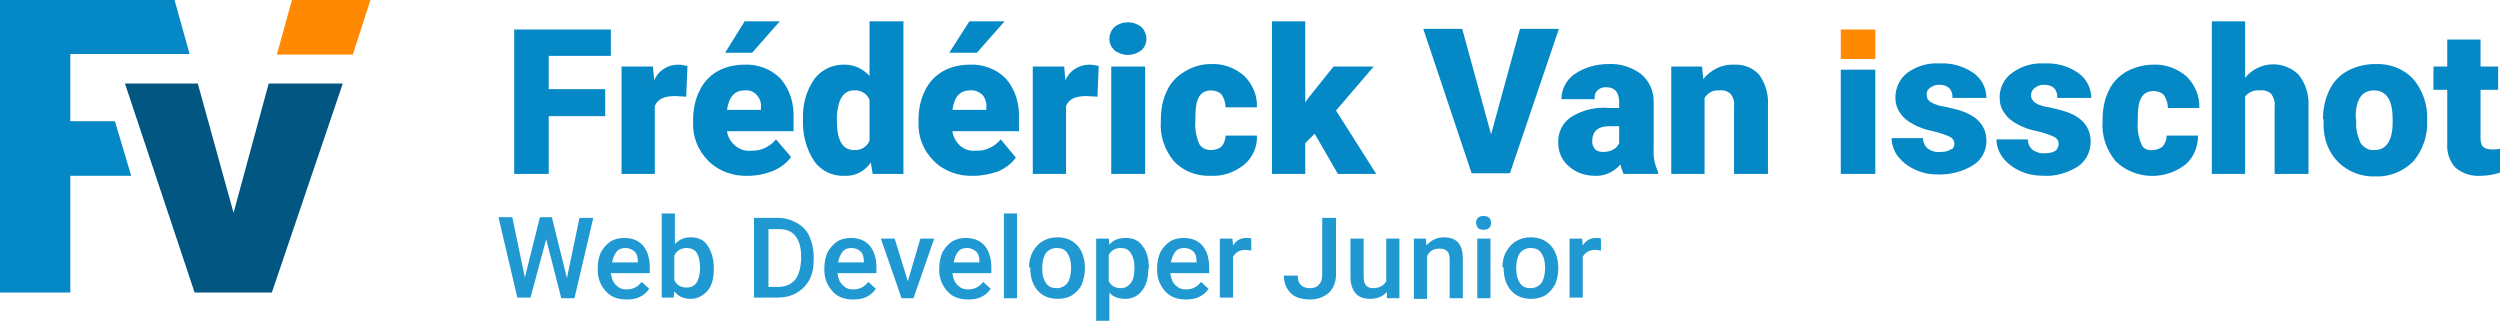
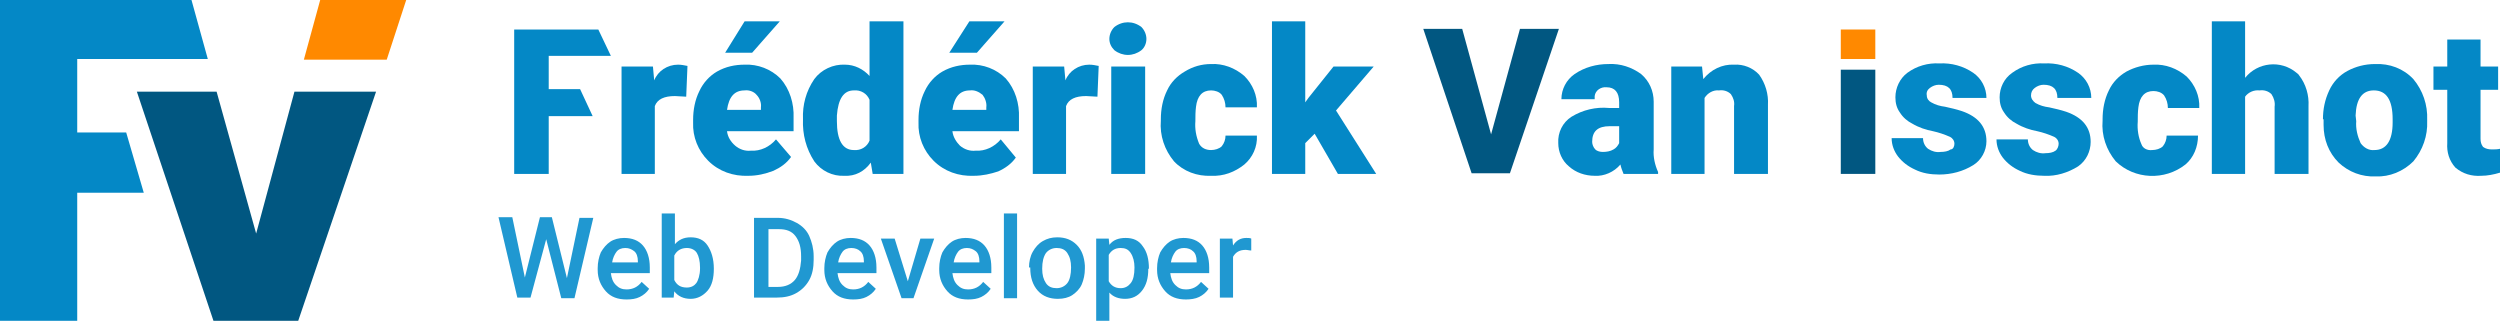
<svg xmlns="http://www.w3.org/2000/svg" version="1.1" id="Calque_1" x="0px" y="0px" viewBox="0 0 398.2 52.4" style="enable-background:new 0 0 398.2 52.4;" xml:space="preserve">
  <style type="text/css">
	.st0{fill:#0488C6;}
- 	.st1{fill:#FF8900;}
- 	.st2{fill:#015781;}
+ 	.st1{fill:#015781;}
+ 	.st2{fill:#FF8900;}
	.st3{enable-background:new    ;}
	.st4{fill:#2098D1;}
</style>
-   <g id="Calque_2_1_">
-     <g id="Calque_2-2">
-       <g id="Footer">
-         <g>
-           <g>
-             <path class="st0" d="M96.4,18.5h-9v9.2h-5.5v-23h15.4v4.2h-9.9v5.3h9L96.4,18.5z" />
-             <path class="st0" d="M109.3,15.4l-1.8-0.1c-1.7,0-2.8,0.5-3.2,1.6v10.8H99V10.6h5l0.2,2.2c0.6-1.5,2.1-2.5,3.8-2.5       c0.5,0,1,0.1,1.5,0.2L109.3,15.4z" />
-             <path class="st0" d="M119.2,28c-2.4,0.1-4.7-0.7-6.4-2.4c-1.6-1.6-2.5-3.8-2.4-6.1v-0.4c0-1.6,0.3-3.2,1-4.6       c0.6-1.3,1.6-2.4,2.8-3.1c1.4-0.8,2.9-1.1,4.4-1.1c2.1-0.1,4.2,0.7,5.7,2.2c1.5,1.7,2.2,4,2.1,6.3v2.1h-10.6       c0.1,0.9,0.6,1.7,1.3,2.3c0.7,0.6,1.6,0.9,2.5,0.8c1.5,0.1,3-0.6,4-1.8L126,25c-0.7,1-1.7,1.7-2.8,2.2       C121.9,27.7,120.6,28,119.2,28z M118.6,3.4h5.6l-4.4,5h-4.3L118.6,3.4z M118.6,14.4c-1.6,0-2.5,1-2.8,3.1h5.4v-0.4       c0.1-0.7-0.2-1.5-0.7-2C120.1,14.6,119.3,14.3,118.6,14.4L118.6,14.4z" />
-             <path class="st0" d="M127.9,19c-0.1-2.3,0.5-4.5,1.8-6.4c1.1-1.5,3-2.4,4.9-2.3c1.5,0,2.9,0.7,3.9,1.8V3.4h5.4v24.3H139       l-0.3-1.8c-1,1.4-2.5,2.2-4.2,2.1c-1.9,0.1-3.7-0.8-4.8-2.3C128.4,23.7,127.8,21.4,127.9,19z M133.3,19.3c0,3,0.9,4.6,2.7,4.6       c1.1,0.1,2.1-0.5,2.5-1.5v-6.5c-0.4-1-1.4-1.6-2.5-1.5c-1.6,0-2.5,1.3-2.7,4L133.3,19.3z" />
-             <path class="st0" d="M155.1,28c-2.4,0.1-4.7-0.7-6.4-2.4c-1.6-1.6-2.5-3.8-2.4-6.1v-0.4c0-1.6,0.3-3.2,1-4.6       c0.6-1.3,1.6-2.4,2.8-3.1c1.4-0.8,2.9-1.1,4.4-1.1c2.1-0.1,4.2,0.7,5.7,2.2c1.5,1.7,2.2,4,2.1,6.3v2.1h-10.6       c0.1,0.9,0.6,1.7,1.2,2.3c0.7,0.6,1.6,0.9,2.5,0.8c1.5,0.1,3-0.6,4-1.8l2.4,2.9c-0.7,1-1.7,1.7-2.8,2.2       C157.8,27.7,156.5,28,155.1,28z M154.4,3.4h5.6l-4.4,5h-4.4L154.4,3.4z M154.5,14.4c-1.6,0-2.5,1-2.8,3.1h5.4v-0.4       c0.1-0.7-0.2-1.5-0.6-2C155.9,14.6,155.2,14.3,154.5,14.4L154.5,14.4z" />
-             <path class="st0" d="M174.8,15.4l-1.8-0.1c-1.7,0-2.8,0.5-3.2,1.6v10.8h-5.3V10.6h5l0.2,2.2c0.6-1.5,2.1-2.5,3.8-2.5       c0.5,0,1,0.1,1.5,0.2L174.8,15.4z" />
-             <path class="st0" d="M176.7,6.2c0-0.7,0.3-1.4,0.8-1.9c1.3-1,3-1,4.3,0c0.5,0.5,0.8,1.2,0.8,1.9c0,0.7-0.3,1.4-0.8,1.8       c-1.3,1-3,1-4.3,0C177,7.5,176.7,6.9,176.7,6.2z M182.4,27.7H177V10.6h5.4L182.4,27.7z" />
-             <path class="st0" d="M192.9,23.9c0.6,0,1.3-0.2,1.7-0.6c0.4-0.5,0.6-1.1,0.6-1.7h5c0.1,1.8-0.7,3.5-2,4.6       c-1.5,1.2-3.3,1.9-5.3,1.8c-2.2,0.1-4.4-0.7-5.9-2.3c-1.5-1.8-2.3-4.1-2.1-6.5V19c0-1.6,0.3-3.2,1-4.6c0.6-1.3,1.6-2.3,2.8-3       c1.3-0.8,2.7-1.2,4.2-1.2c1.9-0.1,3.8,0.6,5.3,1.9c1.3,1.3,2.1,3.1,2,5h-5c0-0.7-0.2-1.4-0.6-2c-0.4-0.5-1.1-0.7-1.7-0.7       c-1.4,0-2.2,0.9-2.4,2.6c-0.1,0.8-0.1,1.5-0.1,2.3c-0.1,1.2,0.1,2.4,0.6,3.6C191.4,23.6,192.1,23.9,192.9,23.9z" />
-             <path class="st0" d="M209.4,21.3l-1.5,1.5v4.9h-5.3V3.4h5.3v12.9l0.5-0.7l4-5h6.4l-6,7l6.4,10.1h-6.1L209.4,21.3z" />
-             <path class="st0" d="M237.5,21.4l4.6-16.8h6.2l-7.8,23h-6.1l-7.7-23h6.2L237.5,21.4z" />
-             <path class="st0" d="M258.6,27.7c-0.2-0.5-0.4-1-0.5-1.5c-1,1.2-2.6,1.9-4.1,1.8c-1.5,0-3-0.5-4.1-1.5       c-1.1-0.9-1.7-2.3-1.7-3.7c-0.1-1.7,0.7-3.3,2.1-4.2c1.8-1.1,3.9-1.6,6-1.4h1.6v-0.9c0-1.6-0.7-2.4-2-2.4       c-0.9-0.1-1.8,0.5-1.9,1.4c0,0.2,0,0.3,0,0.5h-5.3c0-1.6,0.8-3.1,2.1-4c1.6-1.1,3.5-1.6,5.4-1.6c1.9-0.1,3.7,0.5,5.2,1.6       c1.3,1.1,2,2.7,2,4.4v7.6c-0.1,1.2,0.2,2.5,0.7,3.6v0.3L258.6,27.7z M255.3,24.2c0.6,0,1.2-0.1,1.7-0.4c0.4-0.2,0.7-0.6,0.9-1       v-2.7h-1.5c-1.9,0-2.8,0.8-2.8,2.5c0,0.4,0.2,0.9,0.5,1.2C254.4,24.1,254.9,24.2,255.3,24.2z" />
-             <path class="st0" d="M271.1,10.6l0.2,2c1.2-1.5,3-2.4,4.9-2.3c1.5-0.1,3,0.5,4,1.6c1,1.4,1.5,3.1,1.4,4.8v11h-5.4V16.9       c0.1-0.7-0.1-1.3-0.5-1.9c-0.5-0.5-1.2-0.7-1.9-0.6c-0.9-0.1-1.8,0.4-2.3,1.2v12.1h-5.3V10.6H271.1z" />
-             <path class="st0" d="M311.3,22.9c0-0.5-0.3-0.9-0.7-1.1c-0.9-0.4-1.8-0.7-2.7-0.9c-1.1-0.2-2.3-0.6-3.3-1.2       c-0.8-0.4-1.5-1-2-1.8c-0.5-0.7-0.7-1.5-0.7-2.4c0-1.5,0.7-3,1.9-3.9c1.5-1.1,3.3-1.6,5.1-1.5c1.9-0.1,3.8,0.4,5.4,1.5       c1.3,0.9,2.1,2.4,2.1,4h-5.4c0-1.4-0.7-2.1-2.2-2.1c-0.5,0-1,0.2-1.4,0.5c-0.4,0.3-0.6,0.7-0.5,1.2c0,0.5,0.3,0.9,0.7,1.1       c0.7,0.4,1.4,0.6,2.2,0.7c0.9,0.2,1.8,0.4,2.7,0.7c2.6,0.9,3.9,2.5,3.9,4.8c0,1.5-0.8,3-2.1,3.8c-1.6,1-3.5,1.5-5.4,1.5       c-1.4,0-2.7-0.2-3.9-0.8c-1.1-0.5-2-1.2-2.7-2.1c-0.6-0.8-1-1.8-1-2.9h5c0,0.7,0.3,1.3,0.8,1.7c0.6,0.4,1.3,0.6,2,0.5       c0.6,0,1.2-0.1,1.6-0.4C311.1,23.8,311.3,23.3,311.3,22.9z" />
-             <path class="st0" d="M327.9,22.9c0-0.5-0.3-0.9-0.7-1.1c-0.9-0.4-1.8-0.7-2.7-0.9c-1.1-0.2-2.3-0.6-3.3-1.2       c-0.8-0.4-1.5-1-2-1.8c-0.5-0.7-0.7-1.5-0.7-2.4c0-1.5,0.7-3,2-3.9c1.5-1.1,3.3-1.6,5.1-1.5c1.9-0.1,3.8,0.4,5.4,1.5       c1.3,0.9,2.1,2.4,2.1,4h-5.4c0-1.4-0.7-2.1-2.2-2.1c-0.5,0-1,0.2-1.4,0.5c-0.4,0.3-0.6,0.7-0.6,1.2c0,0.5,0.3,0.9,0.7,1.2       c0.7,0.4,1.4,0.6,2.2,0.7c0.9,0.2,1.8,0.4,2.7,0.7c2.6,0.9,3.9,2.5,3.9,4.8c0,1.5-0.7,3-2,3.9c-1.6,1-3.5,1.6-5.4,1.5       c-1.3,0-2.7-0.2-3.9-0.8c-1.1-0.5-2-1.2-2.7-2.1c-0.6-0.8-1-1.8-1-2.9h5c0,0.7,0.3,1.3,0.8,1.7c0.6,0.4,1.3,0.6,2,0.5       c0.6,0,1.2-0.1,1.6-0.4C327.7,23.8,327.9,23.3,327.9,22.9z" />
-             <path class="st0" d="M342.8,23.9c0.6,0,1.3-0.2,1.7-0.6c0.4-0.5,0.6-1.1,0.6-1.7h5c0,1.8-0.7,3.5-2,4.6       c-3.3,2.6-8.1,2.4-11.1-0.5c-1.5-1.8-2.3-4.1-2.1-6.5V19c0-1.6,0.3-3.2,1-4.6c0.6-1.3,1.6-2.3,2.8-3c1.3-0.7,2.8-1.1,4.3-1.1       c1.9-0.1,3.8,0.6,5.3,1.9c1.3,1.3,2.1,3.1,2,5h-5c0-0.7-0.2-1.4-0.6-2c-0.4-0.5-1.1-0.7-1.7-0.7c-1.4,0-2.2,0.9-2.4,2.6       c-0.1,0.8-0.1,1.5-0.1,2.3c-0.1,1.2,0.1,2.5,0.6,3.6C341.3,23.6,342,24,342.8,23.9z" />
-             <path class="st0" d="M357.6,12.4c2-2.5,5.7-2.9,8.2-0.8c0.1,0.1,0.3,0.2,0.4,0.4c1.1,1.4,1.6,3.2,1.5,4.9v10.8h-5.4V17       c0.1-0.7-0.1-1.4-0.5-2c-0.5-0.5-1.2-0.7-1.9-0.6c-0.9-0.1-1.8,0.3-2.3,1v12.3h-5.3V3.4h5.3V12.4z" />
-             <path class="st0" d="M370,19c0-1.6,0.3-3.1,1-4.6c0.6-1.3,1.6-2.4,2.9-3.1c1.3-0.7,2.8-1.1,4.4-1.1c2.3-0.1,4.5,0.7,6.1,2.4       c1.5,1.8,2.3,4.1,2.2,6.5v0.2c0.1,2.3-0.7,4.6-2.2,6.4c-1.6,1.6-3.8,2.5-6,2.4c-2.2,0.1-4.3-0.7-5.9-2.2       c-1.6-1.6-2.4-3.7-2.4-6V19z M375.3,19.3c-0.1,1.2,0.2,2.4,0.7,3.5c0.5,0.7,1.3,1.2,2.2,1.1c1.9,0,2.9-1.5,2.9-4.4V19       c0-3.1-1-4.6-3-4.6c-1.8,0-2.8,1.3-2.9,4L375.3,19.3z" />
-             <path class="st0" d="M395.1,6.3v4.3h2.8v3.7h-2.8v7.8c0,0.5,0.1,0.9,0.4,1.3c0.4,0.3,0.9,0.4,1.4,0.4c0.4,0,0.9,0,1.3-0.1v3.8       c-1,0.3-2,0.5-3,0.5c-1.5,0.1-2.9-0.3-4.1-1.3c-1-1.1-1.4-2.5-1.3-3.9v-8.5h-2.2v-3.7h2.2V6.3H395.1z" />
-             <g>
-               <rect x="293.2" y="4.7" class="st1" width="5.5" height="4.7" />
-               <rect x="293.2" y="11.1" class="st0" width="5.5" height="16.6" />
-             </g>
-           </g>
-           <g>
-             <path class="st0" d="M20.9,28h-9.7v18.6H0V0h27.8l2.4,8.6h-19v10.7h7.1L20.9,28z" />
-             <polygon class="st1" points="56.2,8.7 59,0 46.5,0 44.1,8.7      " />
-             <polygon class="st2" points="42.8,13.3 37.2,33.9 31.5,13.3 19.9,13.3 31,46.6 43.3,46.6 54.6,13.3      " />
-           </g>
-           <g class="st3">
-             <path class="st4" d="M90.3,44.3l2-9.6h2.2l-3,12.8h-2.1L87,38.1l-2.5,9.3h-2.1l-3-12.8h2.2l2,9.6l2.4-9.6h1.9L90.3,44.3z" />
-             <path class="st4" d="M99.8,47.7c-1.4,0-2.5-0.4-3.3-1.3c-0.8-0.9-1.3-2-1.3-3.4v-0.3c0-0.9,0.2-1.8,0.5-2.5       c0.4-0.7,0.9-1.3,1.5-1.7s1.4-0.6,2.2-0.6c1.3,0,2.3,0.4,3,1.2s1.1,2,1.1,3.5v0.9h-6.2c0.1,0.8,0.3,1.4,0.8,1.9s1,0.7,1.7,0.7       c1,0,1.8-0.4,2.4-1.2l1.2,1.1c-0.4,0.6-0.9,1-1.5,1.3S100.6,47.7,99.8,47.7z M99.6,39.5c-0.6,0-1.1,0.2-1.4,0.6s-0.6,1-0.7,1.7       h4.1v-0.2c0-0.7-0.2-1.3-0.6-1.6C100.6,39.7,100.2,39.5,99.6,39.5z" />
-             <path class="st4" d="M113.7,42.8c0,1.5-0.3,2.7-1,3.5s-1.6,1.3-2.7,1.3c-1.1,0-2-0.4-2.6-1.2l-0.1,1h-1.9V34h2.1v4.9       c0.6-0.7,1.4-1.1,2.5-1.1c1.2,0,2.1,0.4,2.7,1.3s1,2.1,1,3.6V42.8z M111.5,42.6c0-1-0.2-1.8-0.5-2.3s-0.9-0.8-1.6-0.8       c-0.9,0-1.6,0.4-2,1.2v3.9c0.4,0.8,1,1.2,2,1.2c0.7,0,1.2-0.3,1.5-0.7s0.6-1.3,0.6-2.3V42.6z" />
-             <path class="st4" d="M120.1,47.5V34.7h3.8c1.1,0,2.1,0.3,3,0.8s1.6,1.2,2,2.1s0.7,2,0.7,3.2v0.6c0,1.2-0.2,2.3-0.7,3.2       s-1.2,1.6-2.1,2.1s-1.9,0.7-3.1,0.7H120.1z M122.4,36.5v9.2h1.5c1.2,0,2.1-0.4,2.7-1.1c0.6-0.7,0.9-1.8,1-3.1v-0.7       c0-1.4-0.3-2.4-0.9-3.2s-1.5-1.1-2.6-1.1H122.4z" />
-             <path class="st4" d="M135.9,47.7c-1.4,0-2.5-0.4-3.3-1.3c-0.8-0.9-1.3-2-1.3-3.4v-0.3c0-0.9,0.2-1.8,0.5-2.5       c0.4-0.7,0.9-1.3,1.5-1.7s1.4-0.6,2.2-0.6c1.3,0,2.3,0.4,3,1.2s1.1,2,1.1,3.5v0.9h-6.2c0.1,0.8,0.3,1.4,0.8,1.9s1,0.7,1.7,0.7       c1,0,1.8-0.4,2.4-1.2l1.2,1.1c-0.4,0.6-0.9,1-1.5,1.3S136.7,47.7,135.9,47.7z M135.6,39.5c-0.6,0-1.1,0.2-1.4,0.6       s-0.6,1-0.7,1.7h4.1v-0.2c0-0.7-0.2-1.3-0.6-1.6C136.7,39.7,136.2,39.5,135.6,39.5z" />
-             <path class="st4" d="M144.6,44.8l2-6.8h2.2l-3.3,9.5h-1.9l-3.3-9.5h2.2L144.6,44.8z" />
-             <path class="st4" d="M154.2,47.7c-1.4,0-2.5-0.4-3.3-1.3c-0.8-0.9-1.3-2-1.3-3.4v-0.3c0-0.9,0.2-1.8,0.5-2.5       c0.4-0.7,0.9-1.3,1.5-1.7s1.4-0.6,2.2-0.6c1.3,0,2.3,0.4,3,1.2s1.1,2,1.1,3.5v0.9h-6.2c0.1,0.8,0.3,1.4,0.8,1.9s1,0.7,1.7,0.7       c1,0,1.8-0.4,2.4-1.2l1.2,1.1c-0.4,0.6-0.9,1-1.5,1.3S155,47.7,154.2,47.7z M154,39.5c-0.6,0-1.1,0.2-1.4,0.6s-0.6,1-0.7,1.7       h4.1v-0.2c0-0.7-0.2-1.3-0.6-1.6C155,39.7,154.6,39.5,154,39.5z" />
-             <path class="st4" d="M162,47.5h-2.1V34h2.1V47.5z" />
-             <path class="st4" d="M163.9,42.6c0-0.9,0.2-1.8,0.6-2.5c0.4-0.7,0.9-1.3,1.6-1.7c0.7-0.4,1.4-0.6,2.3-0.6       c1.3,0,2.3,0.4,3.1,1.2s1.2,1.9,1.3,3.3l0,0.5c0,0.9-0.2,1.8-0.5,2.5s-0.9,1.3-1.5,1.7s-1.4,0.6-2.3,0.6       c-1.3,0-2.4-0.4-3.2-1.3c-0.8-0.9-1.2-2.1-1.2-3.6V42.6z M166,42.8c0,1,0.2,1.7,0.6,2.3c0.4,0.6,1,0.8,1.7,0.8s1.3-0.3,1.7-0.8       s0.6-1.4,0.6-2.5c0-1-0.2-1.7-0.6-2.3s-1-0.8-1.7-0.8c-0.7,0-1.3,0.3-1.7,0.8C166.2,40.9,166,41.7,166,42.8z" />
-             <path class="st4" d="M182.9,42.8c0,1.5-0.3,2.6-1,3.5c-0.7,0.9-1.6,1.3-2.7,1.3c-1,0-1.9-0.3-2.5-1v4.5h-2.1V38h2l0.1,1       c0.6-0.8,1.5-1.1,2.6-1.1c1.2,0,2.1,0.4,2.7,1.3c0.7,0.9,1,2.1,1,3.6V42.8z M180.7,42.6c0-0.9-0.2-1.7-0.6-2.3       s-0.9-0.8-1.6-0.8c-0.9,0-1.5,0.4-1.9,1.1v4.2c0.4,0.7,1,1.1,1.9,1.1c0.7,0,1.2-0.3,1.6-0.8C180.5,44.6,180.7,43.8,180.7,42.6z       " />
-             <path class="st4" d="M188.9,47.7c-1.4,0-2.5-0.4-3.3-1.3c-0.8-0.9-1.3-2-1.3-3.4v-0.3c0-0.9,0.2-1.8,0.5-2.5       c0.4-0.7,0.9-1.3,1.5-1.7s1.4-0.6,2.2-0.6c1.3,0,2.3,0.4,3,1.2s1.1,2,1.1,3.5v0.9h-6.2c0.1,0.8,0.3,1.4,0.8,1.9s1,0.7,1.7,0.7       c1,0,1.8-0.4,2.4-1.2l1.2,1.1c-0.4,0.6-0.9,1-1.5,1.3S189.6,47.7,188.9,47.7z M188.6,39.5c-0.6,0-1.1,0.2-1.4,0.6       s-0.6,1-0.7,1.7h4.1v-0.2c0-0.7-0.2-1.3-0.6-1.6C189.7,39.7,189.2,39.5,188.6,39.5z" />
-             <path class="st4" d="M199.3,39.9c-0.3,0-0.6-0.1-0.9-0.1c-1,0-1.6,0.4-2,1.1v6.5h-2.1V38h2l0.1,1.1c0.5-0.8,1.2-1.2,2.1-1.2       c0.3,0,0.6,0,0.8,0.1L199.3,39.9z" />
-             <path class="st4" d="M210.6,34.7h2.2v9c0,1.2-0.4,2.2-1.1,2.9c-0.8,0.7-1.8,1.1-3,1.1c-1.3,0-2.4-0.3-3.1-1s-1.1-1.6-1.1-2.8       h2.2c0,0.7,0.2,1.2,0.5,1.5c0.3,0.3,0.8,0.5,1.5,0.5c0.6,0,1.1-0.2,1.4-0.6c0.4-0.4,0.5-0.9,0.5-1.6V34.7z" />
-             <path class="st4" d="M220.9,46.5c-0.6,0.7-1.5,1.1-2.7,1.1c-1,0-1.8-0.3-2.3-0.9c-0.5-0.6-0.8-1.5-0.8-2.6V38h2.1v6.1       c0,1.2,0.5,1.8,1.5,1.8c1,0,1.7-0.4,2.1-1.1V38h2.1v9.5h-2L220.9,46.5z" />
-             <path class="st4" d="M227.1,38l0.1,1.1c0.7-0.8,1.6-1.3,2.8-1.3c2,0,3,1.1,3,3.4v6.3h-2.1v-6.2c0-0.6-0.1-1-0.4-1.3       c-0.3-0.3-0.7-0.4-1.3-0.4c-0.9,0-1.5,0.4-1.9,1.2v6.8h-2.1V38H227.1z" />
-             <path class="st4" d="M235.1,35.5c0-0.3,0.1-0.6,0.3-0.8c0.2-0.2,0.5-0.3,0.9-0.3s0.7,0.1,0.9,0.3s0.3,0.5,0.3,0.8       c0,0.3-0.1,0.6-0.3,0.8c-0.2,0.2-0.5,0.3-0.9,0.3s-0.7-0.1-0.9-0.3C235.3,36.1,235.1,35.8,235.1,35.5z M237.4,47.5h-2.1V38h2.1       V47.5z" />
-             <path class="st4" d="M239.3,42.6c0-0.9,0.2-1.8,0.6-2.5c0.4-0.7,0.9-1.3,1.6-1.7c0.7-0.4,1.4-0.6,2.3-0.6       c1.3,0,2.3,0.4,3.1,1.2c0.8,0.8,1.2,1.9,1.3,3.3l0,0.5c0,0.9-0.2,1.8-0.5,2.5c-0.4,0.7-0.9,1.3-1.5,1.7       c-0.7,0.4-1.4,0.6-2.3,0.6c-1.3,0-2.4-0.4-3.2-1.3c-0.8-0.9-1.2-2.1-1.2-3.6V42.6z M241.5,42.8c0,1,0.2,1.7,0.6,2.3       c0.4,0.6,1,0.8,1.7,0.8s1.3-0.3,1.7-0.8c0.4-0.6,0.6-1.4,0.6-2.5c0-1-0.2-1.7-0.6-2.3c-0.4-0.6-1-0.8-1.7-0.8       c-0.7,0-1.3,0.3-1.7,0.8C241.7,40.9,241.5,41.7,241.5,42.8z" />
-             <path class="st4" d="M255,39.9c-0.3,0-0.6-0.1-0.9-0.1c-1,0-1.6,0.4-2,1.1v6.5H250V38h2l0.1,1.1c0.5-0.8,1.2-1.2,2.1-1.2       c0.3,0,0.6,0,0.8,0.1L255,39.9z" />
-           </g>
-         </g>
+   <g>
+     <g>
+       <path class="st0" d="M94.4,18.5h-7v9.2h-5.5v-23h13.4l2,4.2h-9.9v5.3h5L94.4,18.5z" />
+       <path class="st0" d="M109.3,15.4l-1.8-0.1c-1.7,0-2.8,0.5-3.2,1.6v10.8H99V10.6h5l0.2,2.2c0.6-1.5,2.1-2.5,3.8-2.5    c0.5,0,1,0.1,1.5,0.2L109.3,15.4z" />
+       <path class="st0" d="M119.2,28c-2.4,0.1-4.7-0.7-6.4-2.4c-1.6-1.6-2.5-3.8-2.4-6.1v-0.4c0-1.6,0.3-3.2,1-4.6    c0.6-1.3,1.6-2.4,2.8-3.1c1.4-0.8,2.9-1.1,4.4-1.1c2.1-0.1,4.2,0.7,5.7,2.2c1.5,1.7,2.2,4,2.1,6.3v2.1h-10.6    c0.1,0.9,0.6,1.7,1.3,2.3c0.7,0.6,1.6,0.9,2.5,0.8c1.5,0.1,3-0.6,4-1.8L126,25c-0.7,1-1.7,1.7-2.8,2.2    C121.9,27.7,120.6,28,119.2,28z M118.6,3.4h5.6l-4.4,5h-4.3L118.6,3.4z M118.6,14.4c-1.6,0-2.5,1-2.8,3.1h5.4v-0.4    c0.1-0.7-0.2-1.5-0.7-2C120.1,14.6,119.3,14.3,118.6,14.4L118.6,14.4z" />
+       <path class="st0" d="M127.9,19c-0.1-2.3,0.5-4.5,1.8-6.4c1.1-1.5,3-2.4,4.9-2.3c1.5,0,2.9,0.7,3.9,1.8V3.4h5.4v24.3H139l-0.3-1.8    c-1,1.4-2.5,2.2-4.2,2.1c-1.9,0.1-3.7-0.8-4.8-2.3C128.4,23.7,127.8,21.4,127.9,19z M133.3,19.3c0,3,0.9,4.6,2.7,4.6    c1.1,0.1,2.1-0.5,2.5-1.5v-6.5c-0.4-1-1.4-1.6-2.5-1.5c-1.6,0-2.5,1.3-2.7,4V19.3z" />
+       <path class="st0" d="M155.1,28c-2.4,0.1-4.7-0.7-6.4-2.4c-1.6-1.6-2.5-3.8-2.4-6.1v-0.4c0-1.6,0.3-3.2,1-4.6    c0.6-1.3,1.6-2.4,2.8-3.1c1.4-0.8,2.9-1.1,4.4-1.1c2.1-0.1,4.2,0.7,5.7,2.2c1.5,1.7,2.2,4,2.1,6.3v2.1h-10.6    c0.1,0.9,0.6,1.7,1.2,2.3c0.7,0.6,1.6,0.9,2.5,0.8c1.5,0.1,3-0.6,4-1.8l2.4,2.9c-0.7,1-1.7,1.7-2.8,2.2    C157.8,27.7,156.5,28,155.1,28z M154.4,3.4h5.6l-4.4,5h-4.4L154.4,3.4z M154.5,14.4c-1.6,0-2.5,1-2.8,3.1h5.4v-0.4    c0.1-0.7-0.2-1.5-0.6-2C155.9,14.6,155.2,14.3,154.5,14.4L154.5,14.4z" />
+       <path class="st0" d="M174.8,15.4l-1.8-0.1c-1.7,0-2.8,0.5-3.2,1.6v10.8h-5.3V10.6h5l0.2,2.2c0.6-1.5,2.1-2.5,3.8-2.5    c0.5,0,1,0.1,1.5,0.2L174.8,15.4z" />
+       <path class="st0" d="M176.7,6.2c0-0.7,0.3-1.4,0.8-1.9c1.3-1,3-1,4.3,0c0.5,0.5,0.8,1.2,0.8,1.9s-0.3,1.4-0.8,1.8    c-1.3,1-3,1-4.3,0C177,7.5,176.7,6.9,176.7,6.2z M182.4,27.7H177V10.6h5.4V27.7z" />
+       <path class="st0" d="M192.9,23.9c0.6,0,1.3-0.2,1.7-0.6c0.4-0.5,0.6-1.1,0.6-1.7h5c0.1,1.8-0.7,3.5-2,4.6    c-1.5,1.2-3.3,1.9-5.3,1.8c-2.2,0.1-4.4-0.7-5.9-2.3c-1.5-1.8-2.3-4.1-2.1-6.5V19c0-1.6,0.3-3.2,1-4.6c0.6-1.3,1.6-2.3,2.8-3    c1.3-0.8,2.7-1.2,4.2-1.2c1.9-0.1,3.8,0.6,5.3,1.9c1.3,1.3,2.1,3.1,2,5h-5c0-0.7-0.2-1.4-0.6-2c-0.4-0.5-1.1-0.7-1.7-0.7    c-1.4,0-2.2,0.9-2.4,2.6c-0.1,0.8-0.1,1.5-0.1,2.3c-0.1,1.2,0.1,2.4,0.6,3.6C191.4,23.6,192.1,23.9,192.9,23.9z" />
+       <path class="st0" d="M209.4,21.3l-1.5,1.5v4.9h-5.3V3.4h5.3v12.9l0.5-0.7l4-5h6.4l-6,7l6.4,10.1h-6.1L209.4,21.3z" />
+       <path class="st1" d="M237.5,21.4l4.6-16.8h6.2l-7.8,23h-6.1l-7.7-23h6.2L237.5,21.4z" />
+       <path class="st0" d="M258.6,27.7c-0.2-0.5-0.4-1-0.5-1.5c-1,1.2-2.6,1.9-4.1,1.8c-1.5,0-3-0.5-4.1-1.5c-1.1-0.9-1.7-2.3-1.7-3.7    c-0.1-1.7,0.7-3.3,2.1-4.2c1.8-1.1,3.9-1.6,6-1.4h1.6v-0.9c0-1.6-0.7-2.4-2-2.4c-0.9-0.1-1.8,0.5-1.9,1.4c0,0.2,0,0.3,0,0.5h-5.3    c0-1.6,0.8-3.1,2.1-4c1.6-1.1,3.5-1.6,5.4-1.6c1.9-0.1,3.7,0.5,5.2,1.6c1.3,1.1,2,2.7,2,4.4v7.6c-0.1,1.2,0.2,2.5,0.7,3.6v0.3    L258.6,27.7z M255.3,24.2c0.6,0,1.2-0.1,1.7-0.4c0.4-0.2,0.7-0.6,0.9-1v-2.7h-1.5c-1.9,0-2.8,0.8-2.8,2.5c0,0.4,0.2,0.9,0.5,1.2    C254.4,24.1,254.9,24.2,255.3,24.2z" />
+       <path class="st0" d="M271.1,10.6l0.2,2c1.2-1.5,3-2.4,4.9-2.3c1.5-0.1,3,0.5,4,1.6c1,1.4,1.5,3.1,1.4,4.8v11h-5.4V16.9    c0.1-0.7-0.1-1.3-0.5-1.9c-0.5-0.5-1.2-0.7-1.9-0.6c-0.9-0.1-1.8,0.4-2.3,1.2v12.1h-5.3V10.6H271.1z" />
+       <path class="st0" d="M311.3,22.9c0-0.5-0.3-0.9-0.7-1.1c-0.9-0.4-1.8-0.7-2.7-0.9c-1.1-0.2-2.3-0.6-3.3-1.2c-0.8-0.4-1.5-1-2-1.8    c-0.5-0.7-0.7-1.5-0.7-2.4c0-1.5,0.7-3,1.9-3.9c1.5-1.1,3.3-1.6,5.1-1.5c1.9-0.1,3.8,0.4,5.4,1.5c1.3,0.9,2.1,2.4,2.1,4H311    c0-1.4-0.7-2.1-2.2-2.1c-0.5,0-1,0.2-1.4,0.5s-0.6,0.7-0.5,1.2c0,0.5,0.3,0.9,0.7,1.1c0.7,0.4,1.4,0.6,2.2,0.7    c0.9,0.2,1.8,0.4,2.7,0.7c2.6,0.9,3.9,2.5,3.9,4.8c0,1.5-0.8,3-2.1,3.8c-1.6,1-3.5,1.5-5.4,1.5c-1.4,0-2.7-0.2-3.9-0.8    c-1.1-0.5-2-1.2-2.7-2.1c-0.6-0.8-1-1.8-1-2.9h5c0,0.7,0.3,1.3,0.8,1.7c0.6,0.4,1.3,0.6,2,0.5c0.6,0,1.2-0.1,1.6-0.4    C311.1,23.8,311.3,23.3,311.3,22.9z" />
+       <path class="st0" d="M327.9,22.9c0-0.5-0.3-0.9-0.7-1.1c-0.9-0.4-1.8-0.7-2.7-0.9c-1.1-0.2-2.3-0.6-3.3-1.2c-0.8-0.4-1.5-1-2-1.8    c-0.5-0.7-0.7-1.5-0.7-2.4c0-1.5,0.7-3,2-3.9c1.5-1.1,3.3-1.6,5.1-1.5c1.9-0.1,3.8,0.4,5.4,1.5c1.3,0.9,2.1,2.4,2.1,4h-5.4    c0-1.4-0.7-2.1-2.2-2.1c-0.5,0-1,0.2-1.4,0.5s-0.6,0.7-0.6,1.2s0.3,0.9,0.7,1.2c0.7,0.4,1.4,0.6,2.2,0.7c0.9,0.2,1.8,0.4,2.7,0.7    c2.6,0.9,3.9,2.5,3.9,4.8c0,1.5-0.7,3-2,3.9c-1.6,1-3.5,1.6-5.4,1.5c-1.3,0-2.7-0.2-3.9-0.8c-1.1-0.5-2-1.2-2.7-2.1    c-0.6-0.8-1-1.8-1-2.9h5c0,0.7,0.3,1.3,0.8,1.7c0.6,0.4,1.3,0.6,2,0.5c0.6,0,1.2-0.1,1.6-0.4C327.7,23.8,327.9,23.3,327.9,22.9z" />
+       <path class="st0" d="M342.8,23.9c0.6,0,1.3-0.2,1.7-0.6c0.4-0.5,0.6-1.1,0.6-1.7h5c0,1.8-0.7,3.5-2,4.6c-3.3,2.6-8.1,2.4-11.1-0.5    c-1.5-1.8-2.3-4.1-2.1-6.5V19c0-1.6,0.3-3.2,1-4.6c0.6-1.3,1.6-2.3,2.8-3c1.3-0.7,2.8-1.1,4.3-1.1c1.9-0.1,3.8,0.6,5.3,1.9    c1.3,1.3,2.1,3.1,2,5h-5c0-0.7-0.2-1.4-0.6-2c-0.4-0.5-1.1-0.7-1.7-0.7c-1.4,0-2.2,0.9-2.4,2.6c-0.1,0.8-0.1,1.5-0.1,2.3    c-0.1,1.2,0.1,2.5,0.6,3.6C341.3,23.6,342,24,342.8,23.9z" />
+       <path class="st0" d="M357.6,12.4c2-2.5,5.7-2.9,8.2-0.8c0.1,0.1,0.3,0.2,0.4,0.4c1.1,1.4,1.6,3.2,1.5,4.9v10.8h-5.4V17    c0.1-0.7-0.1-1.4-0.5-2c-0.5-0.5-1.2-0.7-1.9-0.6c-0.9-0.1-1.8,0.3-2.3,1v12.3h-5.3V3.4h5.3L357.6,12.4L357.6,12.4z" />
+       <path class="st0" d="M370,19c0-1.6,0.3-3.1,1-4.6c0.6-1.3,1.6-2.4,2.9-3.1c1.3-0.7,2.8-1.1,4.4-1.1c2.3-0.1,4.5,0.7,6.1,2.4    c1.5,1.8,2.3,4.1,2.2,6.5v0.2c0.1,2.3-0.7,4.6-2.2,6.4c-1.6,1.6-3.8,2.5-6,2.4c-2.2,0.1-4.3-0.7-5.9-2.2c-1.6-1.6-2.4-3.7-2.4-6    V19H370z M375.3,19.3c-0.1,1.2,0.2,2.4,0.7,3.5c0.5,0.7,1.3,1.2,2.2,1.1c1.9,0,2.9-1.5,2.9-4.4V19c0-3.1-1-4.6-3-4.6    c-1.8,0-2.8,1.3-2.9,4L375.3,19.3z" />
+       <path class="st0" d="M395.1,6.3v4.3h2.8v3.7h-2.8v7.8c0,0.5,0.1,0.9,0.4,1.3c0.4,0.3,0.9,0.4,1.4,0.4c0.4,0,0.9,0,1.3-0.1v3.8    c-1,0.3-2,0.5-3,0.5c-1.5,0.1-2.9-0.3-4.1-1.3c-1-1.1-1.4-2.5-1.3-3.9v-8.5h-2.2v-3.7h2.2V6.3H395.1z" />
+       <g>
+         <rect x="293.2" y="4.7" class="st2" width="5.5" height="4.7" />
+         <rect x="293.2" y="11.1" class="st1" width="5.5" height="16.6" />
      </g>
+     </g>
+     <g>
+       <path class="st0" d="M22.9,30.7H12.3v20.4H0V0h30.5l2.6,9.4H12.3v11.7h7.8L22.9,30.7z" />
+       <polygon class="st2" points="61.6,9.5 64.7,0 51,0 48.4,9.5   " />
+       <polygon class="st1" points="46.9,14.6 40.8,37.2 34.5,14.6 21.8,14.6 34,51.1 47.5,51.1 59.9,14.6   " />
+     </g>
+     <g class="st3">
+       <path class="st4" d="M90.3,44.3l2-9.6h2.2l-3,12.8h-2.1L87,38.1l-2.5,9.3h-2.1l-3-12.8h2.2l2,9.6l2.4-9.6h1.9L90.3,44.3z" />
+       <path class="st4" d="M99.8,47.7c-1.4,0-2.5-0.4-3.3-1.3c-0.8-0.9-1.3-2-1.3-3.4v-0.3c0-0.9,0.2-1.8,0.5-2.5    c0.4-0.7,0.9-1.3,1.5-1.7s1.4-0.6,2.2-0.6c1.3,0,2.3,0.4,3,1.2s1.1,2,1.1,3.5v0.9h-6.2c0.1,0.8,0.3,1.4,0.8,1.9s1,0.7,1.7,0.7    c1,0,1.8-0.4,2.4-1.2l1.2,1.1c-0.4,0.6-0.9,1-1.5,1.3S100.6,47.7,99.8,47.7z M99.6,39.5c-0.6,0-1.1,0.2-1.4,0.6s-0.6,1-0.7,1.7    h4.1v-0.2c0-0.7-0.2-1.3-0.6-1.6S100.2,39.5,99.6,39.5z" />
+       <path class="st4" d="M113.7,42.8c0,1.5-0.3,2.7-1,3.5s-1.6,1.3-2.7,1.3s-2-0.4-2.6-1.2l-0.1,1h-1.9V34h2.1v4.9    c0.6-0.7,1.4-1.1,2.5-1.1c1.2,0,2.1,0.4,2.7,1.3S113.7,41.2,113.7,42.8L113.7,42.8z M111.5,42.6c0-1-0.2-1.8-0.5-2.3    s-0.9-0.8-1.6-0.8c-0.9,0-1.6,0.4-2,1.2v3.9c0.4,0.8,1,1.2,2,1.2c0.7,0,1.2-0.3,1.5-0.7s0.6-1.3,0.6-2.3V42.6z" />
+       <path class="st4" d="M120.1,47.5V34.7h3.8c1.1,0,2.1,0.3,3,0.8s1.6,1.2,2,2.1s0.7,2,0.7,3.2v0.6c0,1.2-0.2,2.3-0.7,3.2    s-1.2,1.6-2.1,2.1s-1.9,0.7-3.1,0.7h-3.6V47.5z M122.4,36.5v9.2h1.5c1.2,0,2.1-0.4,2.7-1.1c0.6-0.7,0.9-1.8,1-3.1v-0.7    c0-1.4-0.3-2.4-0.9-3.2s-1.5-1.1-2.6-1.1C124.1,36.5,122.4,36.5,122.4,36.5z" />
+       <path class="st4" d="M135.9,47.7c-1.4,0-2.5-0.4-3.3-1.3c-0.8-0.9-1.3-2-1.3-3.4v-0.3c0-0.9,0.2-1.8,0.5-2.5    c0.4-0.7,0.9-1.3,1.5-1.7s1.4-0.6,2.2-0.6c1.3,0,2.3,0.4,3,1.2s1.1,2,1.1,3.5v0.9h-6.2c0.1,0.8,0.3,1.4,0.8,1.9s1,0.7,1.7,0.7    c1,0,1.8-0.4,2.4-1.2l1.2,1.1c-0.4,0.6-0.9,1-1.5,1.3S136.7,47.7,135.9,47.7z M135.6,39.5c-0.6,0-1.1,0.2-1.4,0.6s-0.6,1-0.7,1.7    h4.1v-0.2c0-0.7-0.2-1.3-0.6-1.6C136.7,39.7,136.2,39.5,135.6,39.5z" />
+       <path class="st4" d="M144.6,44.8l2-6.8h2.2l-3.3,9.5h-1.9l-3.3-9.5h2.2L144.6,44.8z" />
+       <path class="st4" d="M154.2,47.7c-1.4,0-2.5-0.4-3.3-1.3c-0.8-0.9-1.3-2-1.3-3.4v-0.3c0-0.9,0.2-1.8,0.5-2.5    c0.4-0.7,0.9-1.3,1.5-1.7s1.4-0.6,2.2-0.6c1.3,0,2.3,0.4,3,1.2s1.1,2,1.1,3.5v0.9h-6.2c0.1,0.8,0.3,1.4,0.8,1.9s1,0.7,1.7,0.7    c1,0,1.8-0.4,2.4-1.2l1.2,1.1c-0.4,0.6-0.9,1-1.5,1.3S155,47.7,154.2,47.7z M154,39.5c-0.6,0-1.1,0.2-1.4,0.6s-0.6,1-0.7,1.7h4.1    v-0.2c0-0.7-0.2-1.3-0.6-1.6S154.6,39.5,154,39.5z" />
+       <path class="st4" d="M162,47.5h-2.1V34h2.1V47.5z" />
+       <path class="st4" d="M163.9,42.6c0-0.9,0.2-1.8,0.6-2.5c0.4-0.7,0.9-1.3,1.6-1.7c0.7-0.4,1.4-0.6,2.3-0.6c1.3,0,2.3,0.4,3.1,1.2    s1.2,1.9,1.3,3.3v0.5c0,0.9-0.2,1.8-0.5,2.5s-0.9,1.3-1.5,1.7s-1.4,0.6-2.3,0.6c-1.3,0-2.4-0.4-3.2-1.3c-0.8-0.9-1.2-2.1-1.2-3.6    v-0.1H163.9z M166,42.8c0,1,0.2,1.7,0.6,2.3c0.4,0.6,1,0.8,1.7,0.8s1.3-0.3,1.7-0.8s0.6-1.4,0.6-2.5c0-1-0.2-1.7-0.6-2.3    s-1-0.8-1.7-0.8s-1.3,0.3-1.7,0.8C166.2,40.9,166,41.7,166,42.8z" />
+       <path class="st4" d="M182.9,42.8c0,1.5-0.3,2.6-1,3.5s-1.6,1.3-2.7,1.3c-1,0-1.9-0.3-2.5-1v4.5h-2.1V38h2l0.1,1    c0.6-0.8,1.5-1.1,2.6-1.1c1.2,0,2.1,0.4,2.7,1.3c0.7,0.9,1,2.1,1,3.6l0,0H182.9z M180.7,42.6c0-0.9-0.2-1.7-0.6-2.3    s-0.9-0.8-1.6-0.8c-0.9,0-1.5,0.4-1.9,1.1v4.2c0.4,0.7,1,1.1,1.9,1.1c0.7,0,1.2-0.3,1.6-0.8S180.7,43.8,180.7,42.6z" />
+       <path class="st4" d="M188.9,47.7c-1.4,0-2.5-0.4-3.3-1.3c-0.8-0.9-1.3-2-1.3-3.4v-0.3c0-0.9,0.2-1.8,0.5-2.5    c0.4-0.7,0.9-1.3,1.5-1.7s1.4-0.6,2.2-0.6c1.3,0,2.3,0.4,3,1.2s1.1,2,1.1,3.5v0.9h-6.2c0.1,0.8,0.3,1.4,0.8,1.9s1,0.7,1.7,0.7    c1,0,1.8-0.4,2.4-1.2l1.2,1.1c-0.4,0.6-0.9,1-1.5,1.3S189.6,47.7,188.9,47.7z M188.6,39.5c-0.6,0-1.1,0.2-1.4,0.6s-0.6,1-0.7,1.7    h4.1v-0.2c0-0.7-0.2-1.3-0.6-1.6C189.7,39.7,189.2,39.5,188.6,39.5z" />
+       <path class="st4" d="M199.3,39.9c-0.3,0-0.6-0.1-0.9-0.1c-1,0-1.6,0.4-2,1.1v6.5h-2.1V38h2l0.1,1.1c0.5-0.8,1.2-1.2,2.1-1.2    c0.3,0,0.6,0,0.8,0.1L199.3,39.9z" />
    </g>
  </g>
</svg>
